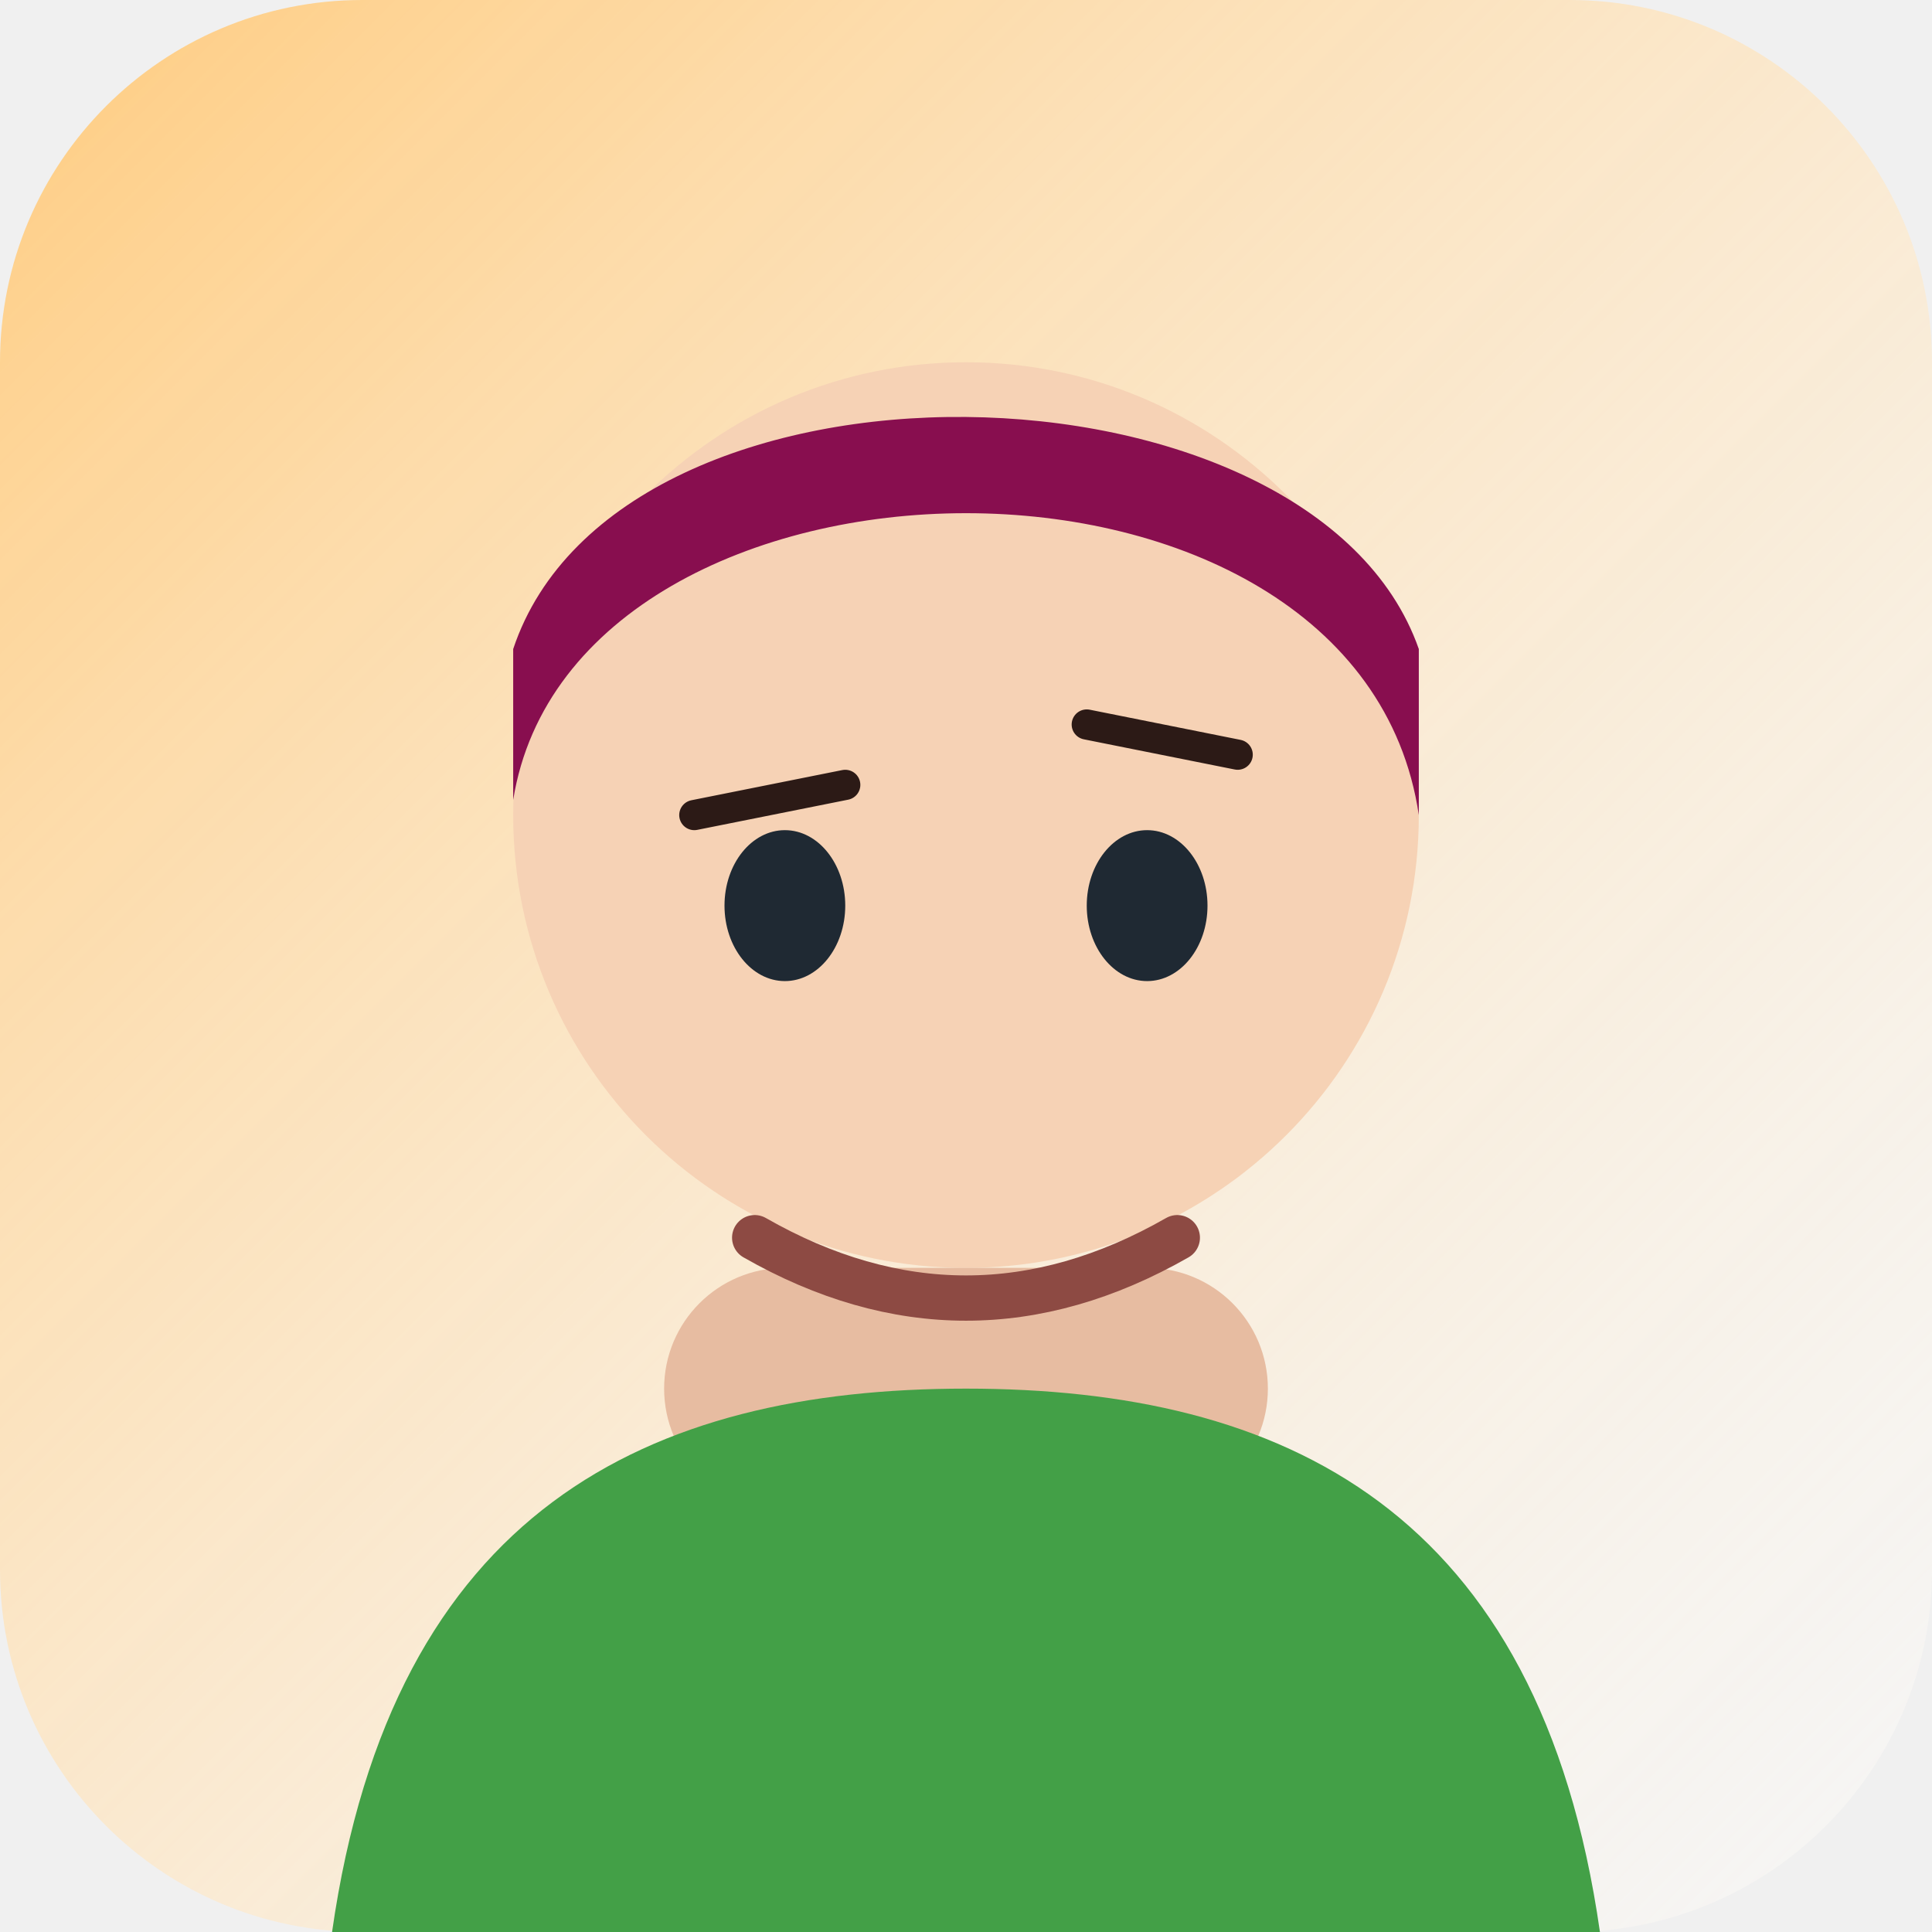
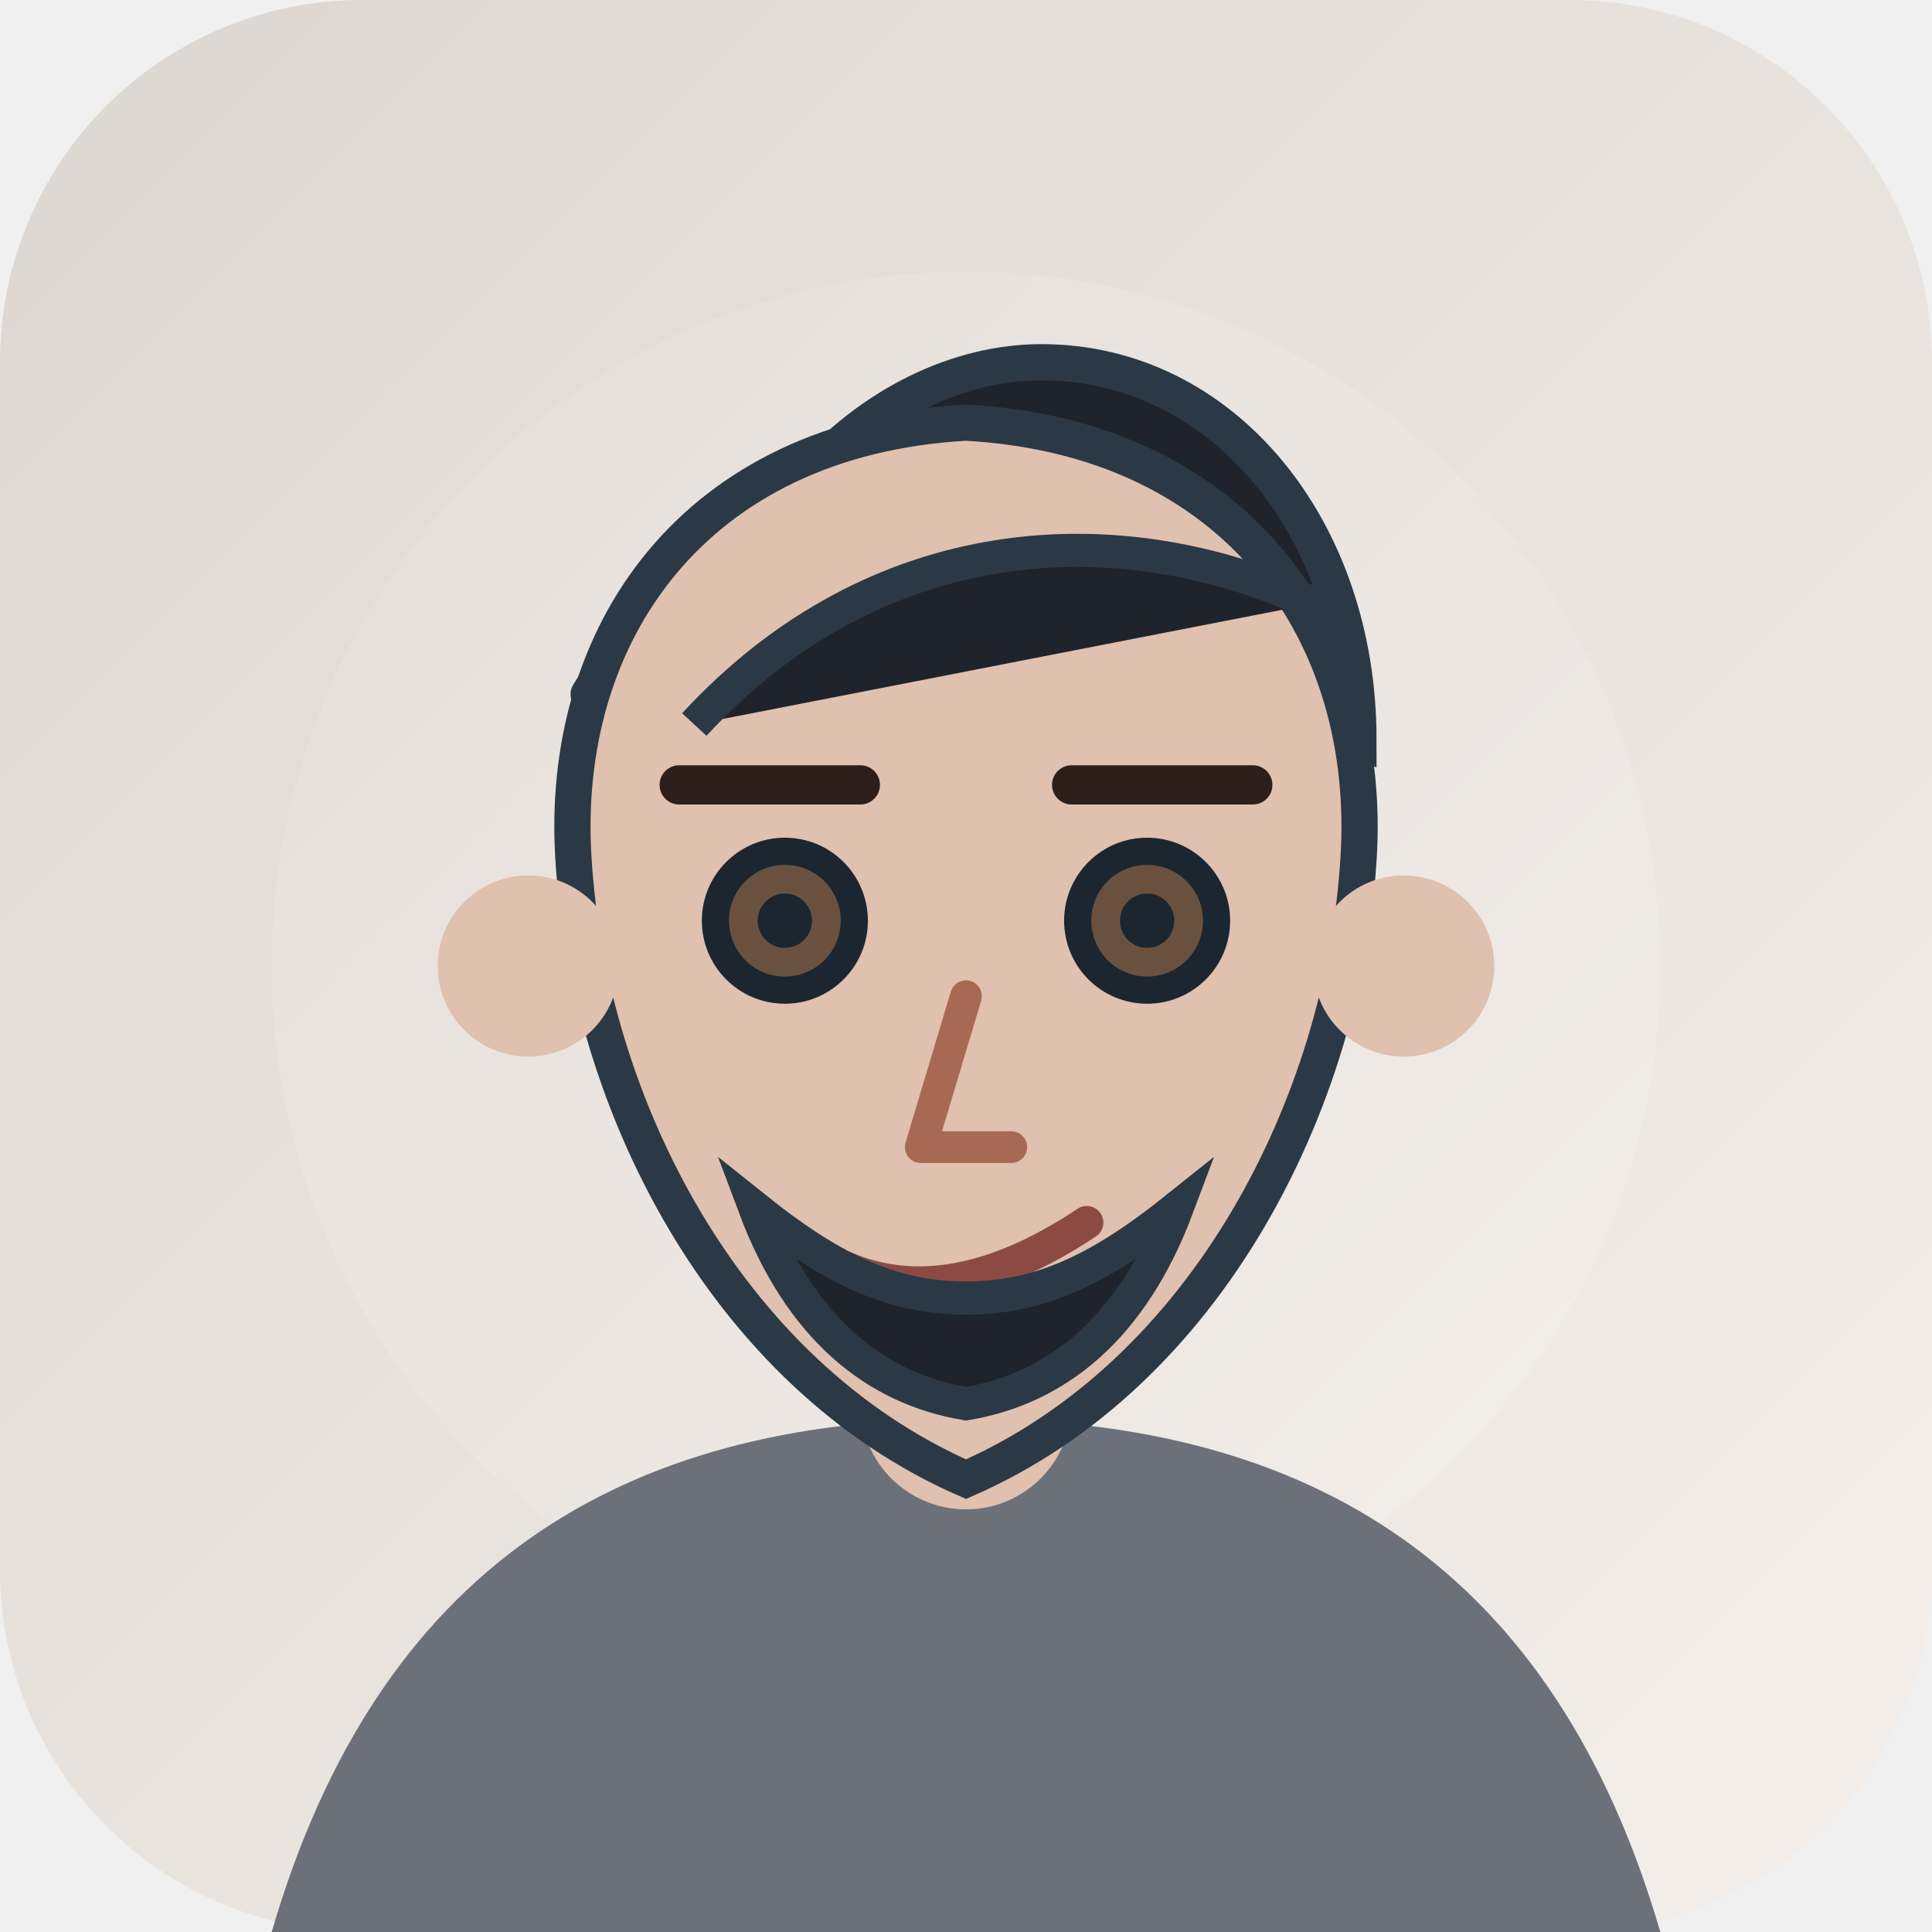
<svg xmlns="http://www.w3.org/2000/svg" width="128" height="128" viewBox="0 0 128 128" role="img" aria-labelledby="title-15 desc-15">
  <defs>
    <linearGradient id="bg-15" x1="0" y1="0" x2="1" y2="1">
-       <stop offset="0%" stop-color="#FFCC80" />
-       <stop offset="100%" stop-color="#FFFFFF" stop-opacity="0.35" />
+       <stop offset="0%" stop-color="#DDD6D0" />
+       <stop offset="100%" stop-color="#F4EFEB" />
    </linearGradient>
  </defs>
  <rect width="128" height="128" rx="24" fill="url(#bg-15)" />
-   <circle cx="64" cy="54" r="30" fill="#F6D2B5" />
-   <path d="M34 53 C38 28, 90 27, 94 54 L94 43 C87 23, 41 22, 34 43 Z" fill="#880E4F" />
-   <rect x="44" y="84" width="40" height="16" rx="8" fill="#E7BCA1" />
-   <path d="M22 128 C26 100, 43 92, 64 92 C85 92, 102 100, 106 128 Z" fill="#43A047" />
-   <ellipse cx="52" cy="60" rx="4" ry="5" fill="#1F2933" />
-   <ellipse cx="76" cy="60" rx="4" ry="5" fill="#1F2933" />
-   <path d="M50 82 Q64 90 78 82" stroke="#8D4A43" stroke-width="3" fill="none" stroke-linecap="round" />
-   <path d="M46 54 L56 52" stroke="#2C1A16" stroke-width="2" stroke-linecap="round" />
-   <path d="M72 48 L82 50" stroke="#2C1A16" stroke-width="2" stroke-linecap="round" />
+   <circle cx="64" cy="64" r="46" fill="#FFFFFF" opacity="0.12" />
+   <path d="M18 128 C25 104 41 94 64 94 C87 94 103 104 110 128 Z" fill="#6C7079" />
+   <rect x="57" y="84" width="14" height="16" rx="7" fill="#E0C0AE" />
+   <path d="M46 53 C46 35 58 24 69 24 C81 24 90 35 90 49 C81 45 72 42 60 41 C54 41 50 42 46 44 Z" fill="#1F232B" stroke="#2A3945" stroke-width="2.4" />
+   <path d="M39 46 C42 41 45 38 49 36" stroke="#2A3945" stroke-width="2.4" stroke-linecap="round" />
+   <path d="M64 28 C46 29 37 42 38 57 C39 73 48 91 64 98 C80 91 89 73 90 57 C91 42 82 29 64 28 Z" fill="#E0C0AE" stroke="#2A3945" stroke-width="2.4" />
+   <circle cx="35" cy="64" r="6" fill="#E0C0AE" />
+   <circle cx="93" cy="64" r="6" fill="#E0C0AE" />
+   <path d="M46 48 C58 35 74 34 87 40" fill="#1F232B" stroke="#2A3945" stroke-width="2.2" />
+   <path d="M45 52 H57" stroke="#2F1F1A" stroke-width="2.6" stroke-linecap="round" />
+   <path d="M71 52 H83" stroke="#2F1F1A" stroke-width="2.6" stroke-linecap="round" />
+   <circle cx="52" cy="61" r="4.6" fill="#6A513F" stroke="#1B2630" stroke-width="1.8" />
+   <circle cx="76" cy="61" r="4.6" fill="#6A513F" stroke="#1B2630" stroke-width="1.8" />
+   <circle cx="52" cy="61" r="1.8" fill="#1B2630" />
+   <circle cx="76" cy="61" r="1.8" fill="#1B2630" />
+   <path d="M64 66 L61 76 H67" stroke="#A86954" stroke-width="2.1" fill="none" stroke-linecap="round" stroke-linejoin="round" />
+   <path d="M56 84 Q63 87 72 81" stroke="#8D4A43" stroke-width="2.2" fill="none" stroke-linecap="round" />
+   <path d="M50 80 C53 88 58 92 64 93 C70 92 75 88 78 80 C73 84 69 86 64 86 C59 86 55 84 50 80 Z" fill="#1F232B" stroke="#2A3945" stroke-width="2.2" />
</svg>
